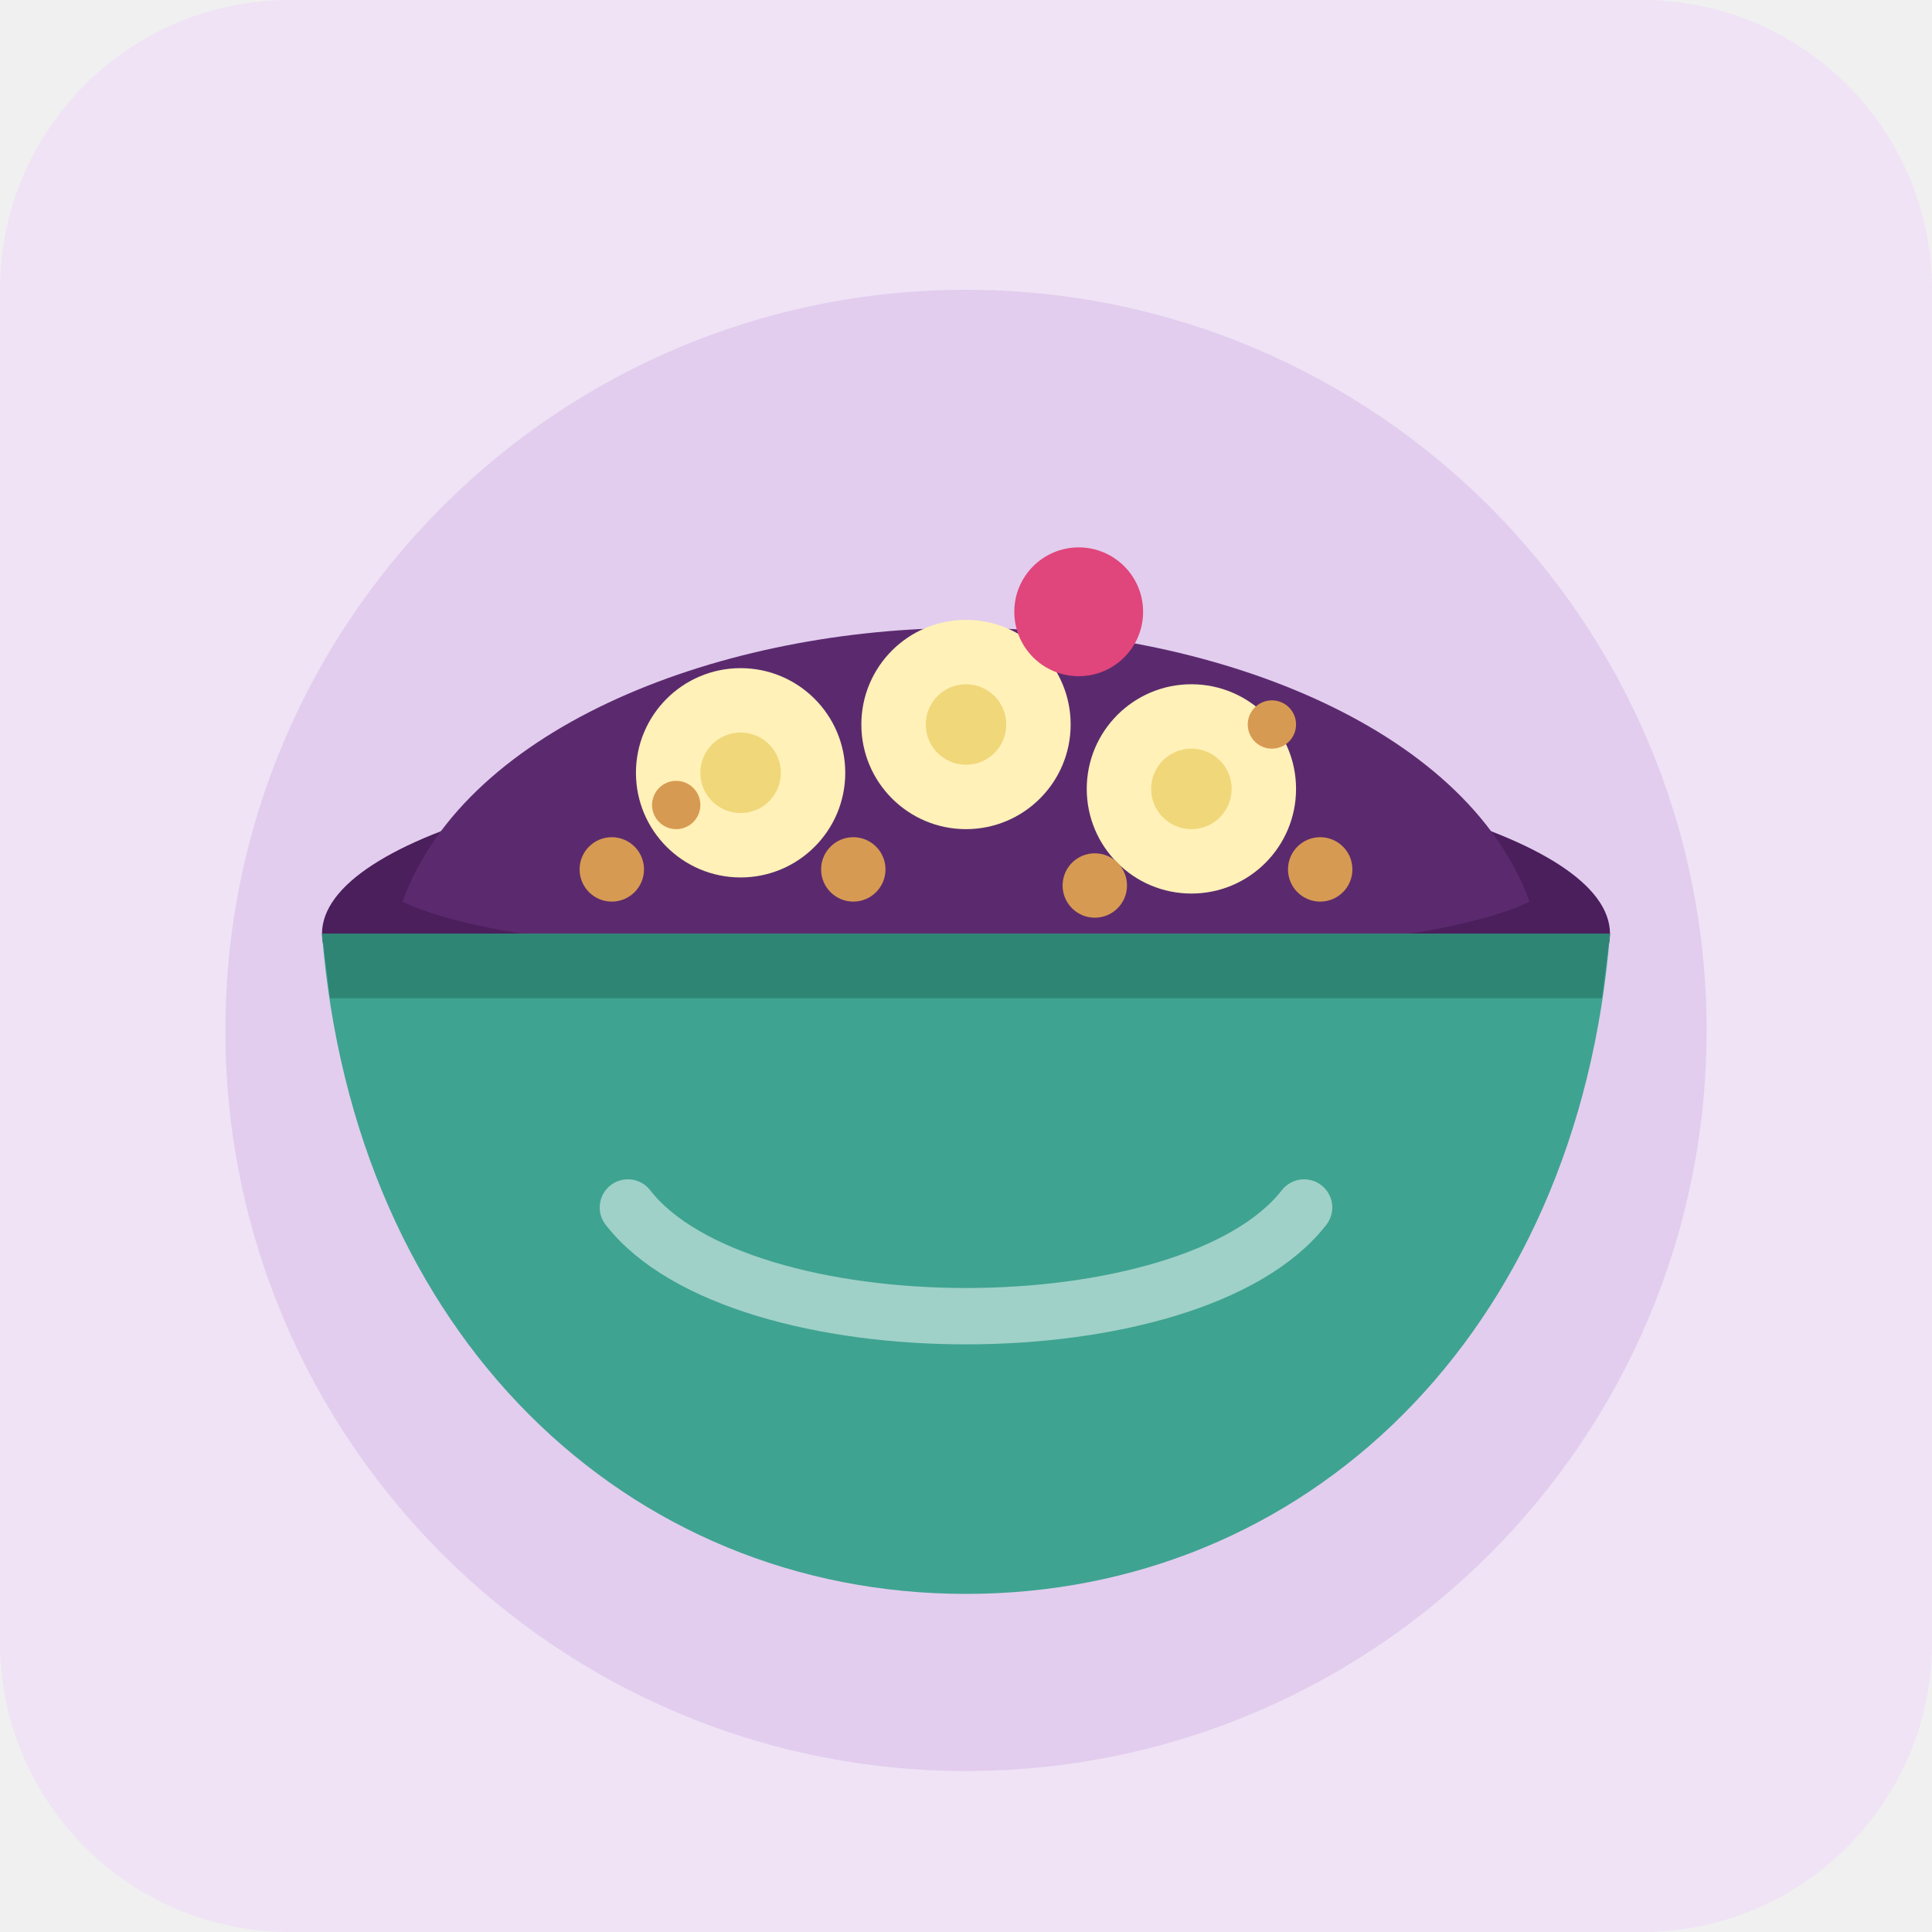
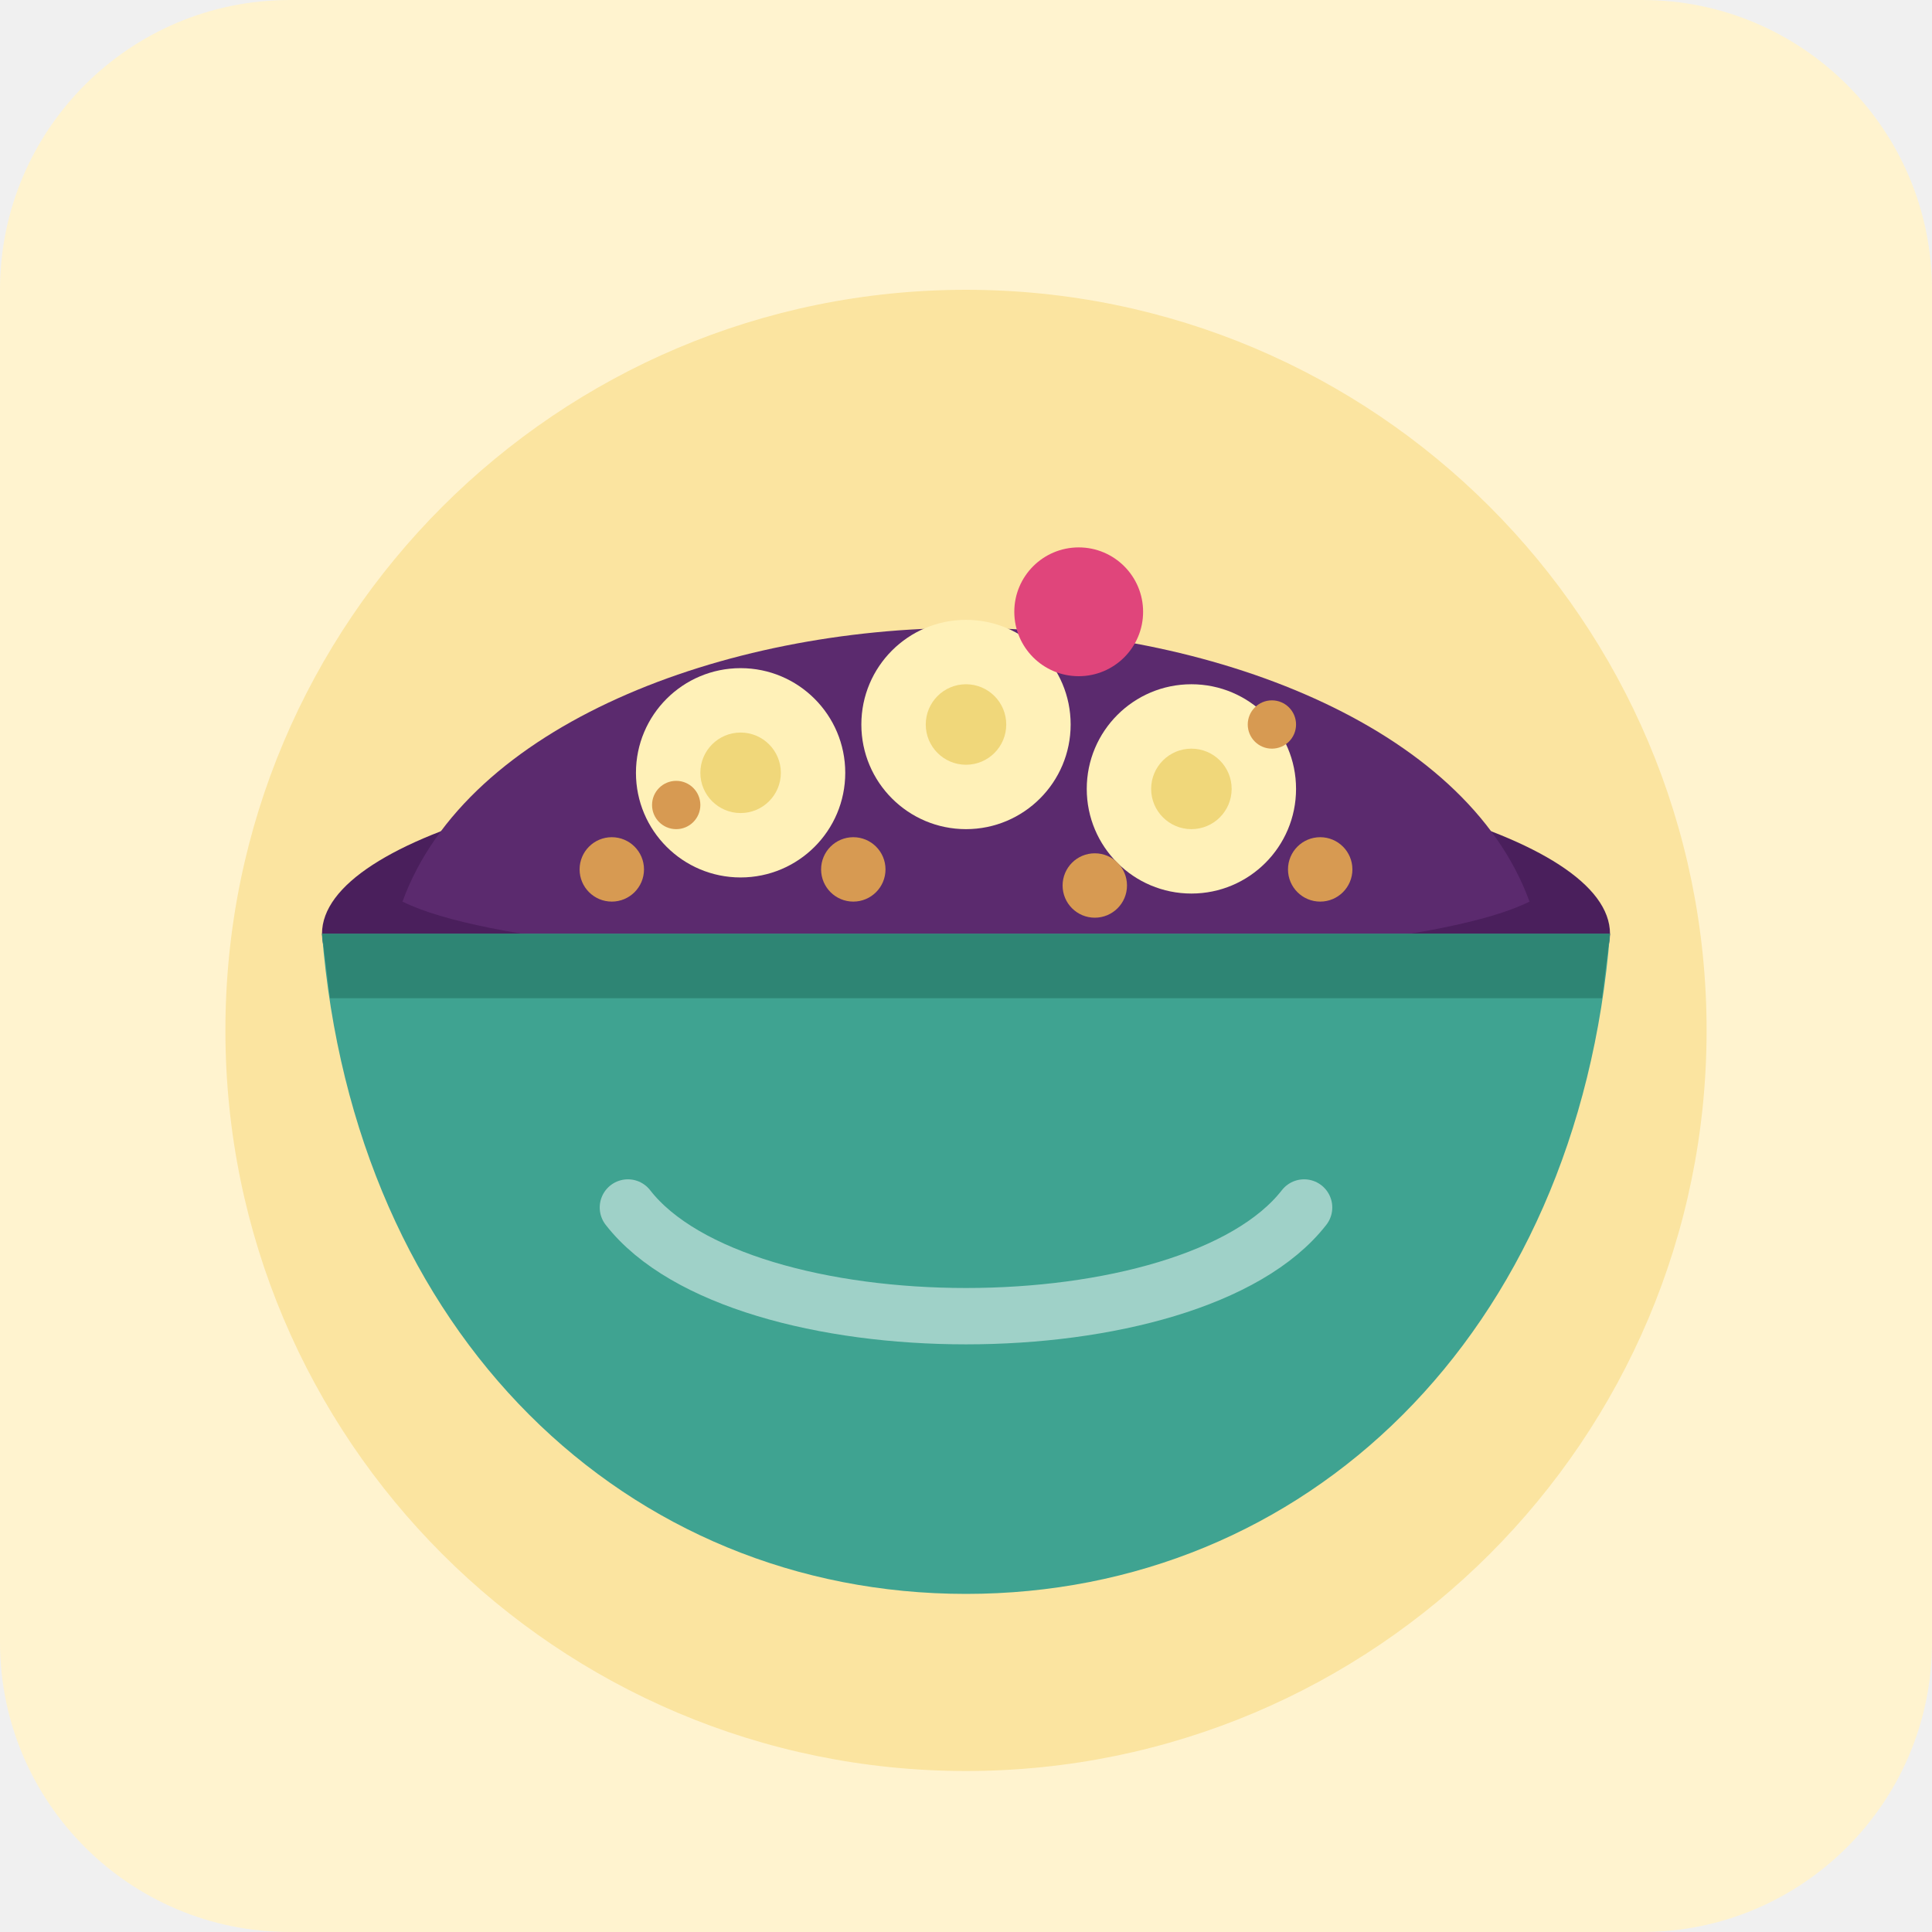
<svg xmlns="http://www.w3.org/2000/svg" viewBox="0 0 240 240">
-   <rect width="240" height="240" rx="36" fill="#EFE3F5" />
-   <circle cx="120" cy="128" r="92" fill="#E2CDEE" />
+   <rect width="240" height="240" rx="36" fill="#FFF3CF" />
+   <circle cx="120" cy="128" r="92" fill="#FBE4A0" />
  <ellipse cx="120" cy="116" rx="80" ry="22" fill="#4A1F5C" />
  <path d="M50 112c8-22 40-34 70-34s62 12 70 34c-20 10-120 10-140 0z" fill="#5B2A6E" />
  <circle cx="92" cy="96" r="13" fill="#FFF1B8" />
  <circle cx="92" cy="96" r="5" fill="#F0D77A" />
  <circle cx="120" cy="90" r="13" fill="#FFF1B8" />
  <circle cx="120" cy="90" r="5" fill="#F0D77A" />
  <circle cx="148" cy="98" r="13" fill="#FFF1B8" />
  <circle cx="148" cy="98" r="5" fill="#F0D77A" />
  <g fill="#D79A52">
    <circle cx="76" cy="108" r="4" />
    <circle cx="106" cy="108" r="4" />
    <circle cx="136" cy="110" r="4" />
    <circle cx="164" cy="108" r="4" />
    <circle cx="84" cy="100" r="3" />
    <circle cx="158" cy="90" r="3" />
  </g>
  <circle cx="134" cy="76" r="8" fill="#E0457B" />
  <path d="M40 116h160c-4 50-38 82-80 82s-76-32-80-82z" fill="#3FA391" />
  <path d="M40 116h160l-1 8H41z" fill="#2E8574" />
  <path d="M78 150c14 18 70 18 84 0" stroke="#fff" stroke-width="7" stroke-linecap="round" fill="none" opacity=".5" />
</svg>
